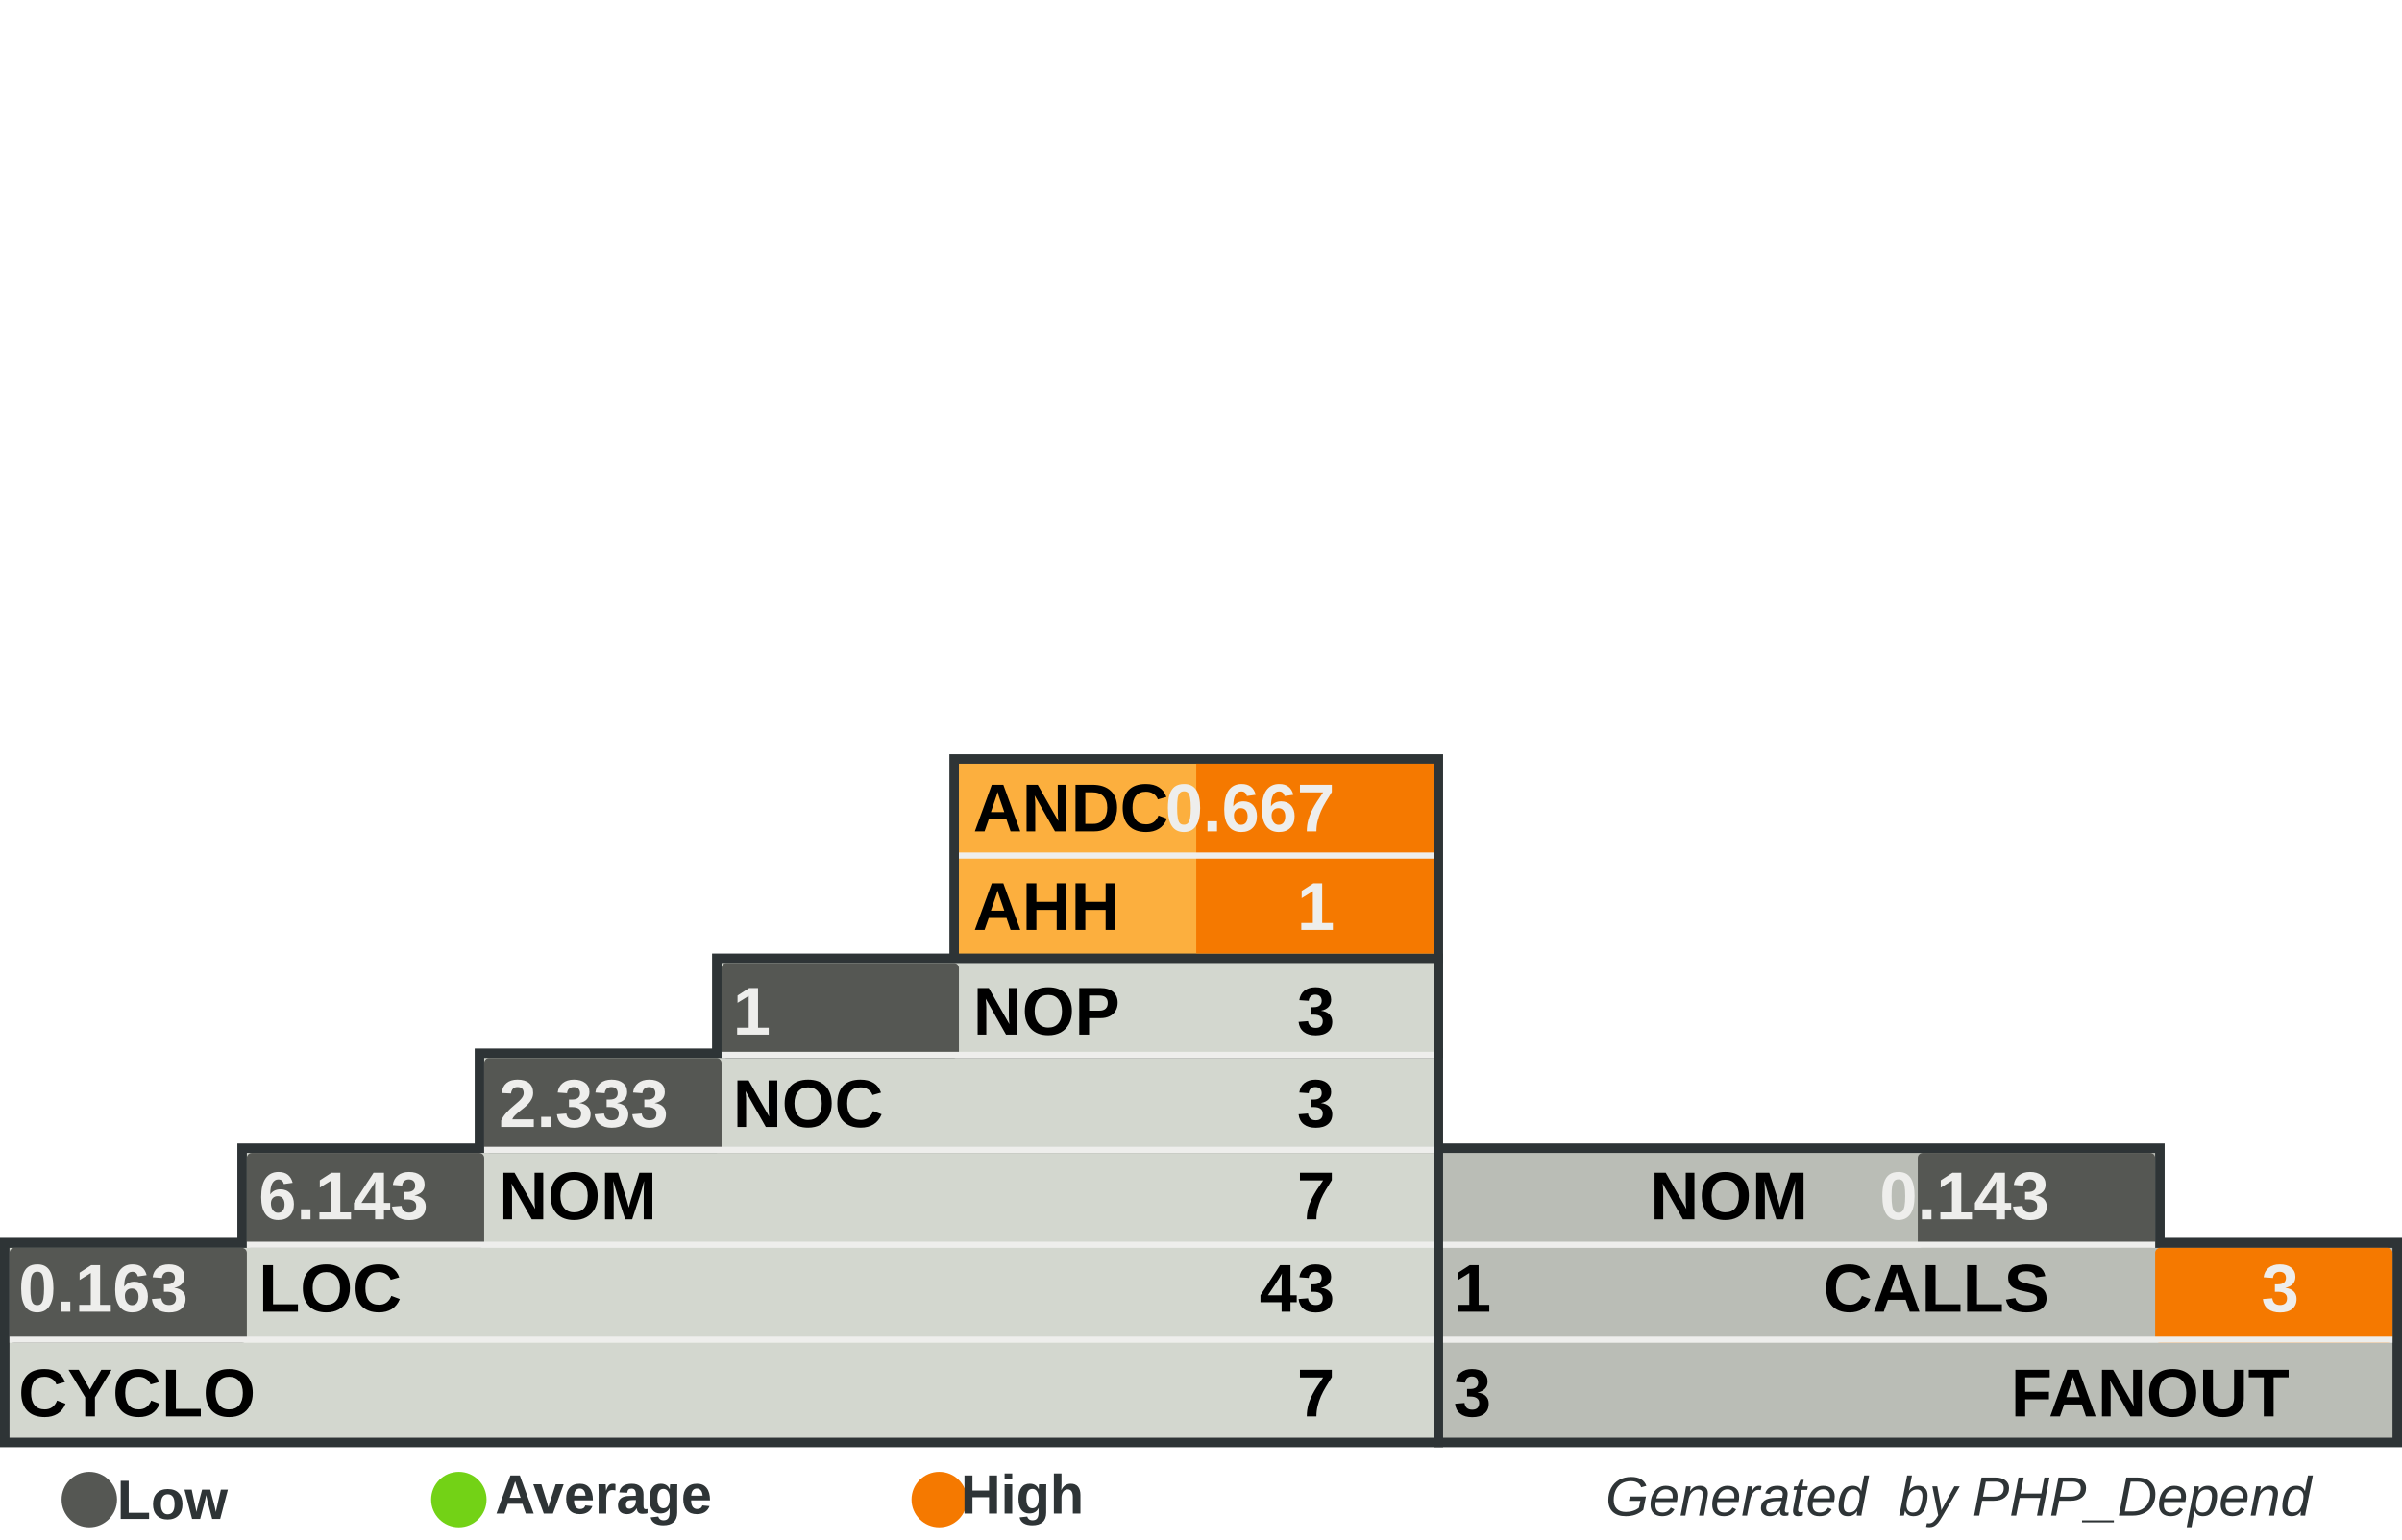
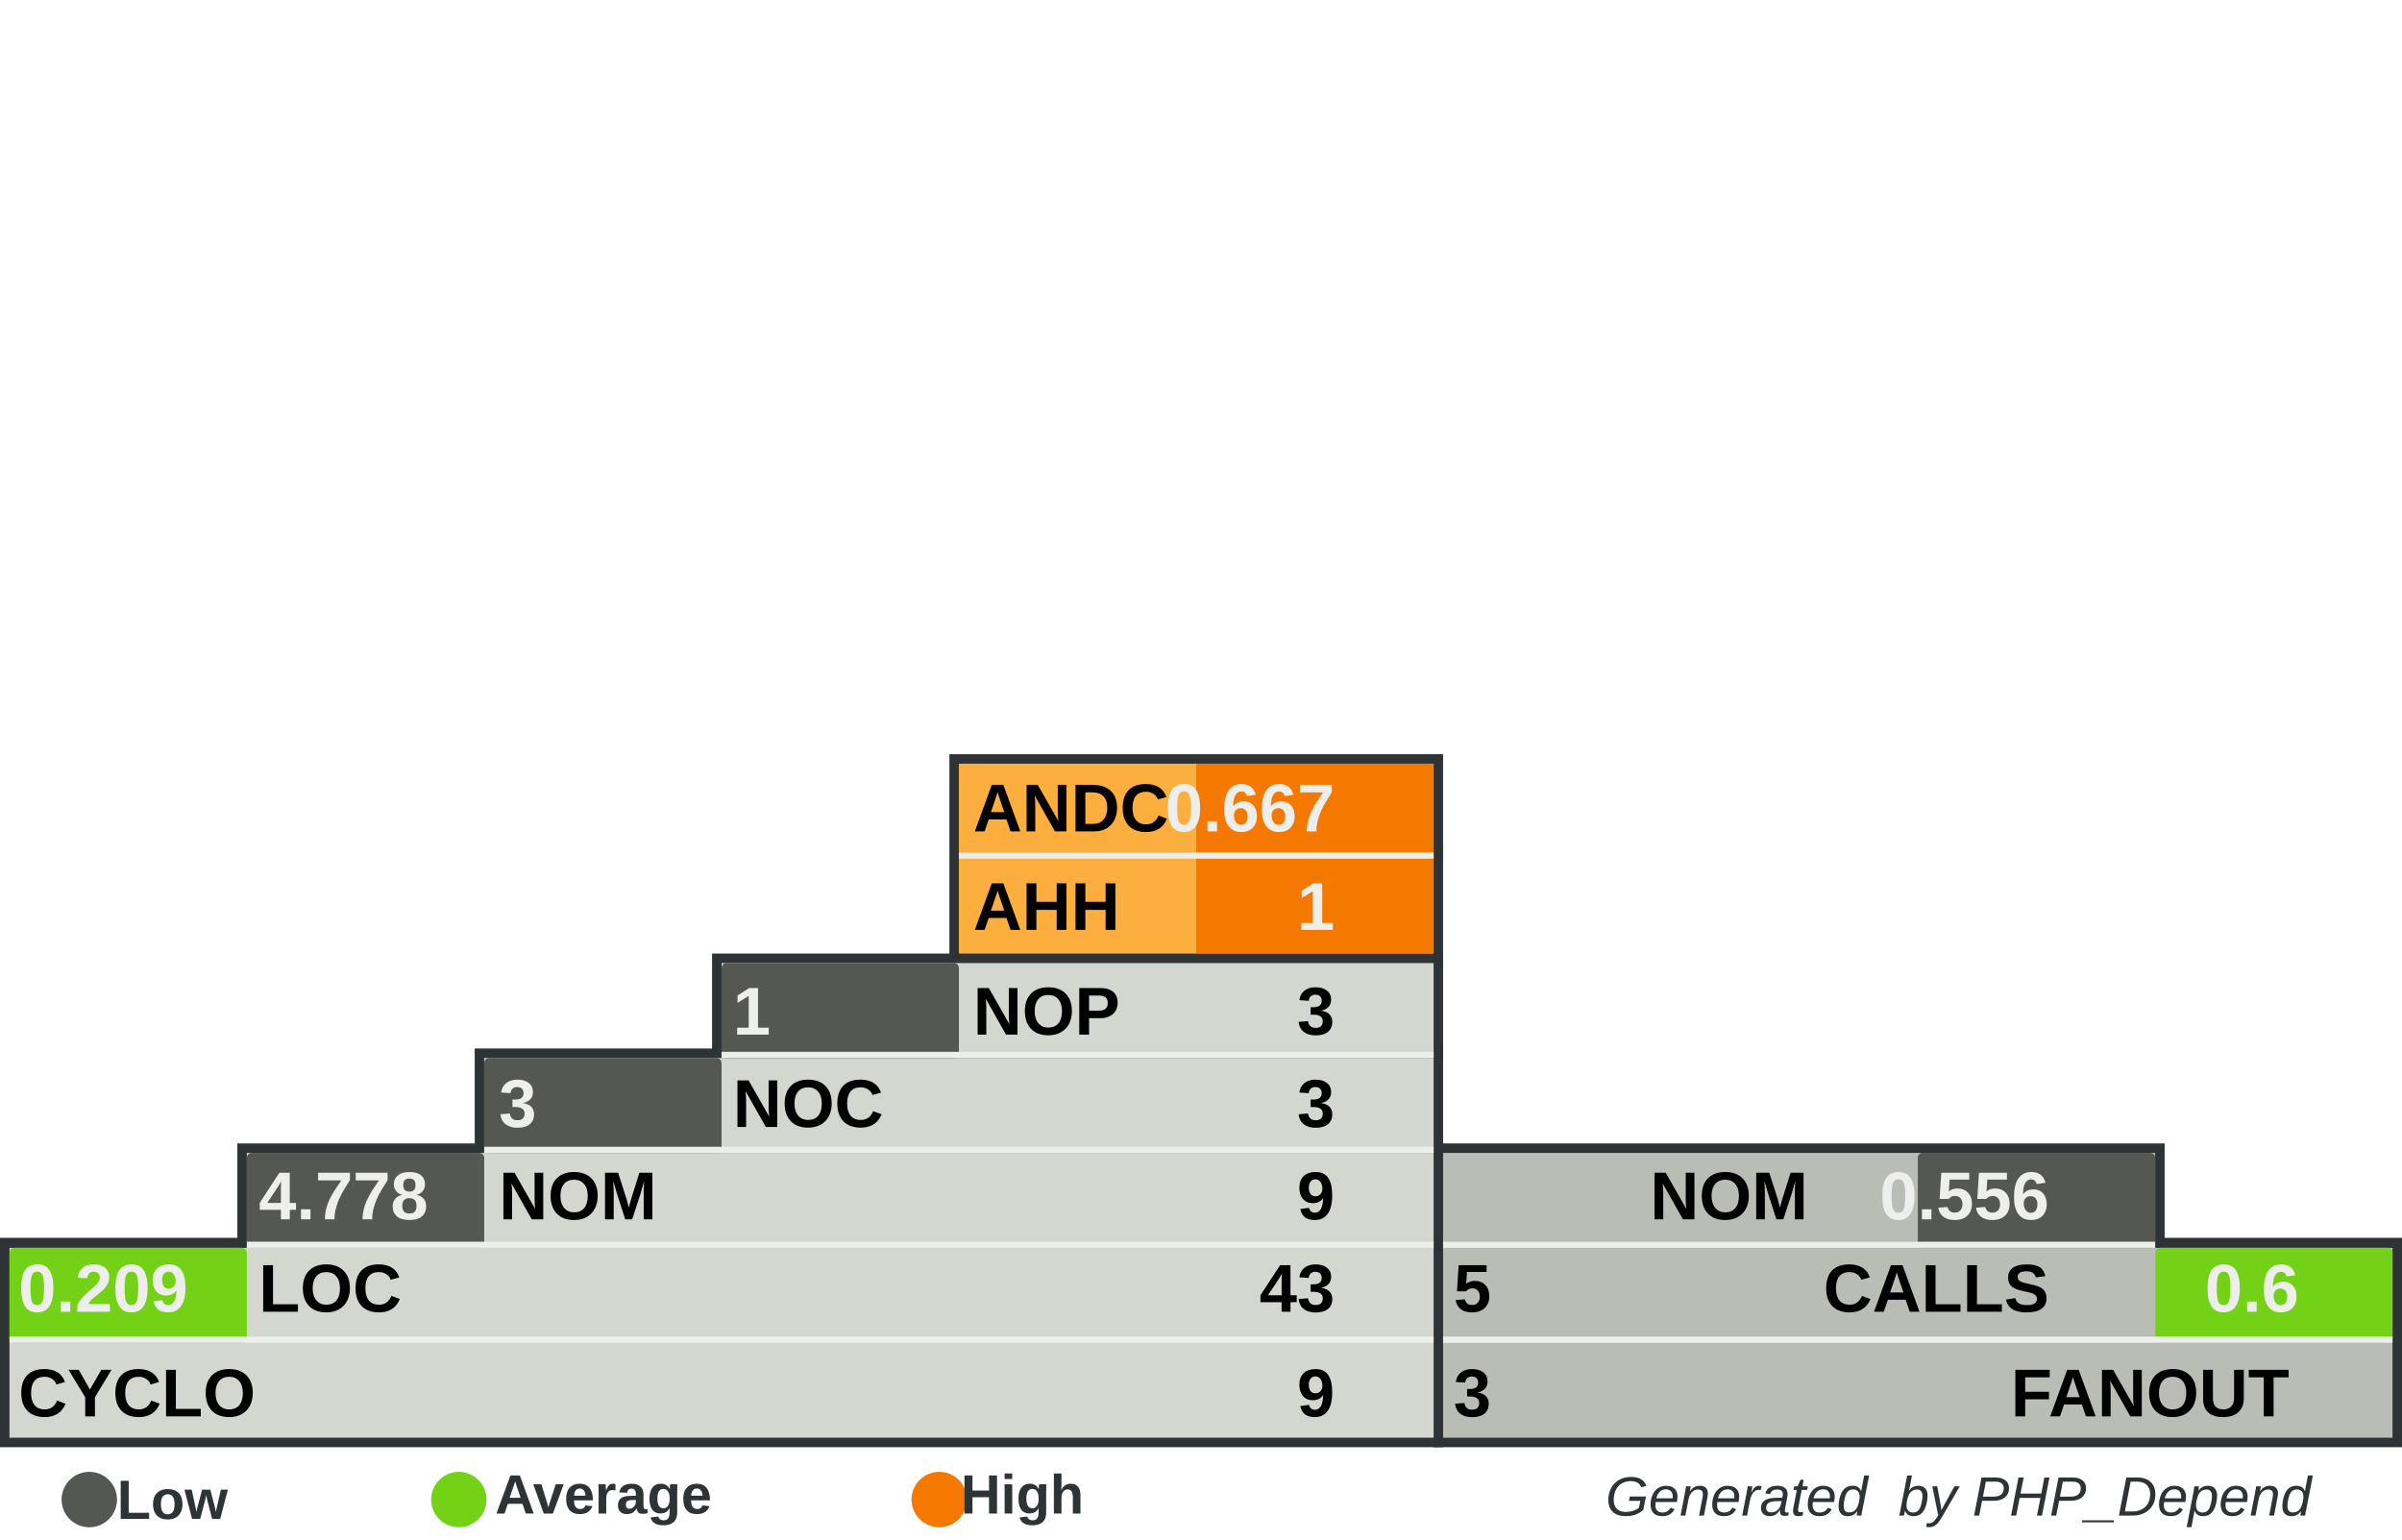
<svg xmlns="http://www.w3.org/2000/svg" width="390" height="250" id="svg5110" version="1.0">
  <defs id="defs5112">
    </defs>
  <g id="layer1">
    <rect style="fill:#555753" width="0" height="0" x="0" y="0" rx="0" ry="0" id="rect8982" xml:id="threshold.low" />
    <rect style="fill:#73d216" width="0" height="0" x="0" y="0" rx="0" ry="0" id="rect8983" xml:id="threshold.average" />
    <rect style="fill:#f57900" width="0" height="0" x="0" y="0" rx="0" ry="0" id="rect2834" xml:id="threshold.high" />
    <rect style="opacity:1;fill:#2e3436;fill-opacity:1;stroke:none;stroke-width:1;stroke-miterlimit:4;stroke-dasharray:none;stroke-opacity:1" id="rect4954" width="118.696" height="16.957" x="232.767" y="185.672" rx="2.978" ry="0" />
    <rect style="opacity:1;fill:#2e3436;fill-opacity:1;stroke:none;stroke-width:1;stroke-miterlimit:4;stroke-dasharray:none;stroke-opacity:1" id="rect4956" width="157.233" height="34" x="232.767" y="201" rx="3.945" ry="0" />
    <rect style="opacity:1;fill:#2e3436;fill-opacity:1;stroke:none;stroke-width:1;stroke-miterlimit:4;stroke-dasharray:none;stroke-opacity:1" id="rect4958" width="80.158" height="33.913" x="154.15" y="122.47" rx="2.011" ry="0" />
    <rect style="opacity:1;fill:#2e3436;fill-opacity:1;stroke:none;stroke-width:1;stroke-miterlimit:4;stroke-dasharray:none;stroke-opacity:1" id="rect4960" width="234.308" height="34" x="0" y="201" rx="5.879" ry="0" />
    <rect style="opacity:1;fill:#2e3436;fill-opacity:1;stroke:none;stroke-width:1;stroke-miterlimit:4;stroke-dasharray:none;stroke-opacity:1" id="rect4962" width="195.771" height="16.957" x="38.538" y="185.672" rx="4.912" ry="0" />
    <rect style="opacity:1;fill:#2e3436;fill-opacity:1;stroke:none;stroke-width:1;stroke-miterlimit:4;stroke-dasharray:none;stroke-opacity:1" id="rect4964" width="157.233" height="16.957" x="77.075" y="170.257" rx="3.945" ry="0" />
    <rect style="opacity:1;fill:#2e3436;fill-opacity:1;stroke:none;stroke-width:1;stroke-miterlimit:4;stroke-dasharray:none;stroke-opacity:1" id="rect4966" width="118.696" height="16.957" x="115.613" y="154.842" rx="2.978" ry="0" />
    <rect style="opacity:1;fill:#d3d7cf;fill-opacity:1;stroke:none;stroke-width:1;stroke-miterlimit:4;stroke-dasharray:none;stroke-opacity:1" id="rect4968" width="231.225" height="30.83" x="1.542" y="202.628" rx="5.801" ry="0" />
    <rect style="opacity:1;fill:#d3d7cf;fill-opacity:1;stroke:none;stroke-width:1;stroke-miterlimit:4;stroke-dasharray:none;stroke-opacity:1" id="rect4970" width="192.688" height="15.415" x="40.079" y="187.214" rx="4.834" ry="0" />
    <rect style="opacity:1;fill:#d3d7cf;fill-opacity:1;stroke:none;stroke-width:1;stroke-miterlimit:4;stroke-dasharray:none;stroke-opacity:1" id="rect4972" width="154.15" height="15.415" x="78.617" y="171.798" rx="3.868" ry="0" />
    <rect style="opacity:1;fill:#d3d7cf;fill-opacity:1;stroke:none;stroke-width:1;stroke-miterlimit:4;stroke-dasharray:none;stroke-opacity:1" id="rect4974" width="115.613" height="15.415" x="117.154" y="156.383" rx="2.901" ry="0" />
    <rect style="opacity:1;fill:#fcaf3e;fill-opacity:1;stroke:none;stroke-width:1;stroke-miterlimit:4;stroke-dasharray:none;stroke-opacity:1" id="rect4976" width="77.075" height="30.83" x="155.692" y="124.012" rx="1.934" ry="0" />
    <rect style="opacity:1;fill:#babdb6;fill-opacity:1;stroke:none;stroke-width:1;stroke-miterlimit:4;stroke-dasharray:none;stroke-opacity:1" id="rect4978" width="154.15" height="30.83" x="234.308" y="202.628" rx="3.868" ry="0" />
    <rect style="opacity:1;fill:#babdb6;fill-opacity:1;stroke:none;stroke-width:1;stroke-miterlimit:4;stroke-dasharray:none;stroke-opacity:1" id="rect4980" width="115.613" height="15.415" x="234.308" y="187.213" rx="2.901" ry="0" />
    <rect style="opacity:1;fill:#f57900;fill-opacity:1;stroke:none;stroke-width:1;stroke-miterlimit:4;stroke-dasharray:none;stroke-opacity:1" id="rect4982" xml:id="rect.andc" width="38.538" height="15.43" x="194.229" y="124.012" rx="0.967" ry="0" />
    <rect style="opacity:1;fill:#f57900;fill-opacity:1;stroke:none;stroke-width:1;stroke-miterlimit:4;stroke-dasharray:none;stroke-opacity:1" id="rect2851" xml:id="rect.ahh" width="38.538" height="15.4" x="194.229" y="139.412" rx="0.967" ry="0" />
    <rect style="opacity:1;fill:#555753;fill-opacity:1;stroke:none;stroke-width:1;stroke-miterlimit:4;stroke-dasharray:none;stroke-opacity:1" id="rect4984" xml:id="rect.noc-nop" width="38.538" height="15.415" x="117.154" y="156.383" rx="0.806" />
    <rect style="opacity:1;fill:#555753;fill-opacity:1;stroke:none;stroke-width:1;stroke-miterlimit:4;stroke-dasharray:none;stroke-opacity:1" id="rect4986" xml:id="rect.nom-noc" width="38.538" height="15.415" x="78.617" y="171.798" rx="0.806" />
    <rect style="opacity:1;fill:#555753;fill-opacity:1;stroke:none;stroke-width:1;stroke-miterlimit:4;stroke-dasharray:none;stroke-opacity:1" id="rect4988" xml:id="rect.loc-nom" width="38.538" height="15.415" x="40.079" y="187.213" rx="0.806" />
-     <rect style="opacity:1;fill:#555753;fill-opacity:1;stroke:none;stroke-width:1;stroke-miterlimit:4;stroke-dasharray:none;stroke-opacity:1" id="rect4990" xml:id="rect.cyclo-loc" width="38.538" height="15.415" x="1.542" y="202.628" rx="0.806" />
+     <rect style="opacity:1;fill:#73d216;fill-opacity:1;stroke:none;stroke-width:1;stroke-miterlimit:4;stroke-dasharray:none;stroke-opacity:1" id="rect4990" xml:id="rect.cyclo-loc" width="38.538" height="15.415" x="1.542" y="202.628" rx="0.806" />
    <rect style="opacity:1;fill:#555753;fill-opacity:1;stroke:none;stroke-width:1;stroke-miterlimit:4;stroke-dasharray:none;stroke-opacity:1" id="rect4992" xml:id="rect.calls-nom" width="38.538" height="15.415" x="311.383" y="187.213" rx="0.806" />
-     <rect style="opacity:1;fill:#f57900;fill-opacity:1;stroke:none;stroke-width:1;stroke-miterlimit:4;stroke-dasharray:none;stroke-opacity:1" id="rect4994" xml:id="rect.fanout-calls" width="38.538" height="15.415" x="349.921" y="202.628" rx="0.806" />
+     <rect style="opacity:1;fill:#73d216;fill-opacity:1;stroke:none;stroke-width:1;stroke-miterlimit:4;stroke-dasharray:none;stroke-opacity:1" id="rect4994" xml:id="rect.fanout-calls" width="38.538" height="15.415" x="349.921" y="202.628" rx="0.806" />
    <rect style="opacity:1;fill:#eeeeec;fill-opacity:1;stroke:none;stroke-width:1;stroke-miterlimit:4;stroke-dasharray:none;stroke-opacity:1" id="rect4996" width="231.225" height="1" x="1.542" y="217.043" rx="5.801" ry="0" />
    <rect style="opacity:1;fill:#eeeeec;fill-opacity:1;stroke:none;stroke-width:1;stroke-miterlimit:4;stroke-dasharray:none;stroke-opacity:1" id="rect4998" width="192.688" height="1" x="40.079" y="201.628" rx="4.834" ry="0" />
    <rect style="opacity:1;fill:#eeeeec;fill-opacity:1;stroke:none;stroke-width:1;stroke-miterlimit:4;stroke-dasharray:none;stroke-opacity:1" id="rect5000" width="154.15" height="1" x="78.617" y="186.213" rx="3.868" ry="0" />
    <rect style="opacity:1;fill:#eeeeec;fill-opacity:1;stroke:none;stroke-width:1;stroke-miterlimit:4;stroke-dasharray:none;stroke-opacity:1" id="rect5002" width="115.613" height="1" x="117.154" y="170.798" rx="2.901" ry="0" />
    <rect style="opacity:1;fill:#eeeeec;fill-opacity:1;stroke:none;stroke-width:1;stroke-miterlimit:4;stroke-dasharray:none;stroke-opacity:1" id="rect5004" width="115.613" height="1" x="234.308" y="201.628" rx="2.901" ry="0" />
    <rect style="opacity:1;fill:#eeeeec;fill-opacity:1;stroke:none;stroke-width:1;stroke-miterlimit:4;stroke-dasharray:none;stroke-opacity:1" id="rect5006" width="154.15" height="1" x="234.308" y="217.043" rx="3.868" ry="0" />
    <rect style="opacity:1;fill:#eeeeec;fill-opacity:1;stroke:none;stroke-width:1;stroke-miterlimit:4;stroke-dasharray:none;stroke-opacity:1" id="rect5008" width="77.075" height="1" x="155.692" y="138.427" rx="1.934" ry="0" />
    <text xml:space="preserve" style="font-size:11px;font-style:normal;font-variant:normal;font-weight:bold;font-stretch:normal;fill:#000000;fill-opacity:1;stroke:none;stroke-width:1px;stroke-linecap:butt;stroke-linejoin:miter;stroke-opacity:1;font-family:Arial" x="158" y="135" title="Average Number of Derived Classes" id="text5010">
      <tspan title="Average Number of Derived Classes" id="tspan5012" x="158" y="135">ANDC</tspan>
    </text>
    <text xml:space="preserve" style="font-size:11px;font-style:normal;font-variant:normal;font-weight:bold;font-stretch:normal;fill:#000000;fill-opacity:1;stroke:none;stroke-width:1px;stroke-linecap:butt;stroke-linejoin:miter;stroke-opacity:1;font-family:Arial" x="158" y="151" title="Average Hierarchy Height" id="text5014">
      <tspan title="Average Hierarchy Height" id="tspan5016" x="158" y="151">AHH</tspan>
    </text>
    <text xml:space="preserve" style="font-size:11px;font-style:normal;font-variant:normal;font-weight:bold;font-stretch:normal;fill:#000000;fill-opacity:1;stroke:none;stroke-width:1px;stroke-linecap:butt;stroke-linejoin:miter;stroke-opacity:1;font-family:Arial" x="158" y="168" title="Number Of Packages" id="text5018">
      <tspan title="Number Of Packages" id="tspan5020" x="158" y="168">NOP</tspan>
    </text>
    <text xml:space="preserve" style="font-size:11px;font-style:normal;font-variant:normal;font-weight:bold;font-stretch:normal;fill:#000000;fill-opacity:1;stroke:none;stroke-width:1px;stroke-linecap:butt;stroke-linejoin:miter;stroke-opacity:1;font-family:Arial" x="119" y="183" id="text5022" title="Number Of Classes" transform="scale(0.9999985,1.000001)">
      <tspan title="Number Of Classes" id="tspan5024" x="119" y="183">NOC</tspan>
    </text>
    <text xml:space="preserve" style="font-size:11px;font-style:normal;font-variant:normal;font-weight:bold;font-stretch:normal;fill:#000000;fill-opacity:1;stroke:none;stroke-width:1px;stroke-linecap:butt;stroke-linejoin:miter;stroke-opacity:1;font-family:Arial" x="81" y="198" id="text5026" title="Number Of Methods (Methods+Functions)" transform="scale(0.9999985,1.000001)">
      <tspan title="Number Of Methods (Methods+Functions)" id="tspan5028" x="81" y="198">NOM</tspan>
    </text>
    <text xml:space="preserve" style="font-size:11px;font-style:normal;font-variant:normal;font-weight:bold;font-stretch:normal;fill:#000000;fill-opacity:1;stroke:none;stroke-width:1px;stroke-linecap:butt;stroke-linejoin:miter;stroke-opacity:1;font-family:Arial" x="42" y="213" id="text5030" title="Lines Of Code (Non Comment and Non Whitespace Lines)" transform="scale(0.9999985,1.000001)">
      <tspan title="Lines Of Code (Non Comment and Non Whitespace Lines)" id="tspan5032" x="42" y="213">LOC</tspan>
    </text>
    <text xml:space="preserve" style="font-size:11px;font-style:normal;font-variant:normal;font-weight:bold;font-stretch:normal;fill:#000000;fill-opacity:1;stroke:none;stroke-width:1px;stroke-linecap:butt;stroke-linejoin:miter;stroke-opacity:1;font-family:Arial" x="3" y="230" id="text5034" title="Cyclomatic Complexity" transform="scale(0.9999985,1.000001)">
      <tspan title="Cyclomatic Complexity" id="tspan5036" x="3" y="230">CYCLO</tspan>
    </text>
    <text xml:space="preserve" style="font-size:11px;font-style:normal;font-variant:normal;font-weight:bold;font-stretch:normal;text-align:end;text-anchor:end;fill:#000000;fill-opacity:1;stroke:none;stroke-width:1px;stroke-linecap:butt;stroke-linejoin:miter;stroke-opacity:1;font-family:Arial" x="308.858" y="198" id="text5038" title="Number Of Methods (Methods+Functions)" transform="scale(0.9999985,1.000001)">
      <tspan title="Number Of Methods (Methods+Functions)" id="tspan5040" x="308.858" y="198">NOM</tspan>
    </text>
    <text xml:space="preserve" style="font-size:11px;font-style:normal;font-variant:normal;font-weight:bold;font-stretch:normal;text-anchor:end;fill:#000000;fill-opacity:1;stroke:none;stroke-width:1px;stroke-linecap:butt;stroke-linejoin:miter;stroke-opacity:1;font-family:Arial" x="348" y="213" id="text5042" title="Number of Operation Calls" transform="scale(0.9999985,1.000001)">
      <tspan title="Number of Operation Calls" id="tspan5044" x="348" y="213">CALLS</tspan>
    </text>
    <text xml:space="preserve" style="font-size:11px;font-style:normal;font-variant:normal;font-weight:bold;font-stretch:normal;text-anchor:end;fill:#000000;fill-opacity:1;stroke:none;stroke-width:1px;stroke-linecap:butt;stroke-linejoin:miter;stroke-opacity:1;font-family:Arial" x="387" y="230" id="text5046" title="Number of Called Classes" transform="scale(0.9999985,1.000001)">
      <tspan title="Number of Called Classes" id="tspan5048" x="387" y="230">FANOUT</tspan>
    </text>
    <text xml:space="preserve" style="font-size:11px;font-style:normal;font-variant:normal;font-weight:bold;font-stretch:normal;fill:#000000;fill-opacity:1;stroke:none;stroke-width:1px;stroke-linecap:butt;stroke-linejoin:miter;stroke-opacity:1;font-family:Arial" title="Number of Called Classes" x="236" y="230" id="text5050" transform="scale(0.9999985,1.000001)">
      <tspan title="Number of Called Classes" id="tspan5052" xml:id="pdepend.fanout" x="236" y="230">3</tspan>
    </text>
    <text xml:space="preserve" style="font-size:11px;font-style:normal;font-variant:normal;font-weight:bold;font-stretch:normal;fill:#000000;fill-opacity:1;stroke:none;stroke-width:1px;stroke-linecap:butt;stroke-linejoin:miter;stroke-opacity:1;font-family:Arial" title="Number of Operation Calls" x="236" y="213" id="text5054" transform="scale(0.9999985,1.000001)">
-       <tspan title="Number of Operation Calls" id="tspan5056" xml:id="pdepend.calls" x="236" y="213">1</tspan>
+       <tspan title="Number of Operation Calls" id="tspan5056" xml:id="pdepend.calls" x="236" y="213">5</tspan>
    </text>
    <text xml:space="preserve" style="font-size:11px;font-style:normal;font-variant:normal;font-weight:bold;font-stretch:normal;text-anchor:end;fill:#000000;fill-opacity:1;stroke:none;stroke-width:1px;stroke-linecap:butt;stroke-linejoin:miter;stroke-opacity:1;font-family:Arial" title="Cyclomatic Complexity" x="232" y="230" id="text5058" transform="scale(0.9999985,1.000001)">
-       <tspan title="Cyclomatic Complexity" id="tspan5060" xml:id="pdepend.cyclo" x="232" y="230">7</tspan>
+       <tspan title="Cyclomatic Complexity" id="tspan5060" xml:id="pdepend.cyclo" x="232" y="230">9</tspan>
    </text>
    <text xml:space="preserve" style="font-size:11px;font-style:normal;font-variant:normal;font-weight:bold;font-stretch:normal;text-anchor:end;fill:#000000;fill-opacity:1;stroke:none;stroke-width:1px;stroke-linecap:butt;stroke-linejoin:miter;stroke-opacity:1;font-family:Arial" title="Lines Of Code (Non Comment and Non Whitespace Lines)" x="232" y="213" id="text5062" transform="scale(0.9999985,1.000001)">
      <tspan xml:id="pdepend.loc" title="Lines Of Code (Non Comment and Non Whitespace Lines)" id="tspan5064" x="232" y="213">43</tspan>
    </text>
    <text xml:space="preserve" style="font-size:11px;font-style:normal;font-variant:normal;font-weight:bold;font-stretch:normal;text-anchor:end;fill:#000000;fill-opacity:1;stroke:none;stroke-width:1px;stroke-linecap:butt;stroke-linejoin:miter;stroke-opacity:1;font-family:Arial" title="Number Of Methods (Methods+Functions)" x="232" y="198" id="text5066" transform="scale(0.9999985,1.000001)">
-       <tspan title="Number Of Methods (Methods+Functions)" id="tspan5068" xml:id="pdepend.nom" x="232" y="198">7</tspan>
+       <tspan title="Number Of Methods (Methods+Functions)" id="tspan5068" xml:id="pdepend.nom" x="232" y="198">9</tspan>
    </text>
    <text xml:space="preserve" style="font-size:11px;font-style:normal;font-variant:normal;font-weight:bold;font-stretch:normal;text-anchor:end;fill:#000000;fill-opacity:1;stroke:none;stroke-width:1px;stroke-linecap:butt;stroke-linejoin:miter;stroke-opacity:1;font-family:Arial" title="Number Of Packages" x="232" y="168" id="text5070" transform="scale(0.9999985,1.000001)">
      <tspan title="Number Of Packages" id="tspan5072" xml:id="pdepend.nop" x="232" y="168">3</tspan>
    </text>
    <text xml:space="preserve" style="font-size:11px;font-style:normal;font-variant:normal;font-weight:bold;font-stretch:normal;text-anchor:end;fill:#000000;fill-opacity:1;stroke:none;stroke-width:1px;stroke-linecap:butt;stroke-linejoin:miter;stroke-opacity:1;font-family:Arial" title="Number Of Classes" x="232" y="183" id="text5074" transform="scale(0.9999985,1.000001)">
      <tspan title="Number Of Classes" id="tspan5076" xml:id="pdepend.noc" x="232" y="183">3</tspan>
    </text>
    <text xml:space="preserve" style="font-size:11px;font-style:normal;font-variant:normal;font-weight:bold;font-stretch:normal;text-anchor:end;fill:#eeeeec;fill-opacity:1;stroke:none;stroke-width:1px;stroke-linecap:butt;stroke-linejoin:miter;stroke-opacity:1;font-family:Arial" title="Average Number of Derived Classes" x="232" y="135" id="text5078" transform="scale(0.9999985,1.000001)">
      <tspan title="Average Number of Derived Classes" id="tspan5080" xml:id="pdepend.andc" x="232" y="135">0.667</tspan>
    </text>
    <text xml:space="preserve" style="font-size:11px;font-style:normal;font-variant:normal;font-weight:bold;font-stretch:normal;text-anchor:end;fill:#eeeeec;fill-opacity:1;stroke:none;stroke-width:1px;stroke-linecap:butt;stroke-linejoin:miter;stroke-opacity:1;font-family:Arial" title="Average Hierarchy Height" x="232" y="151" id="text5082" transform="scale(0.9999985,1.000001)">
      <tspan title="Average Hierarchy Height" id="tspan5084" xml:id="pdepend.ahh" x="232" y="151">1</tspan>
    </text>
    <text xml:space="preserve" style="font-size:11px;font-style:normal;font-variant:normal;font-weight:bold;font-stretch:normal;fill:#eeeeec;fill-opacity:1;stroke:none;stroke-width:1px;stroke-linecap:butt;stroke-linejoin:miter;stroke-opacity:1;font-family:Arial" title="Ratio: Number of Classes / Number of Packages" x="119" y="168" id="text5086" transform="scale(0.9999985,1.000001)">
      <tspan title="Ratio: Number of Classes / Number of Packages" id="tspan5088" xml:id="pdepend.noc-nop" x="119" y="168">1</tspan>
    </text>
    <text xml:space="preserve" style="font-size:11px;font-style:normal;font-variant:normal;font-weight:bold;font-stretch:normal;fill:#eeeeec;fill-opacity:1;stroke:none;stroke-width:1px;stroke-linecap:butt;stroke-linejoin:miter;stroke-opacity:1;font-family:Arial" title="Ratio: Number of Methods / Number of Classes" x="81" y="183" id="text5090" transform="scale(0.9999985,1.000001)">
-       <tspan title="Ratio: Number of Methods / Number of Classes" id="tspan5092" xml:id="pdepend.nom-noc" x="81" y="183">2.333</tspan>
+       <tspan title="Ratio: Number of Methods / Number of Classes" id="tspan5092" xml:id="pdepend.nom-noc" x="81" y="183">3</tspan>
    </text>
    <text xml:space="preserve" style="font-size:11px;font-style:normal;font-variant:normal;font-weight:bold;font-stretch:normal;fill:#eeeeec;fill-opacity:1;stroke:none;stroke-width:1px;stroke-linecap:butt;stroke-linejoin:miter;stroke-opacity:1;font-family:Arial" title="Ratio: Lines of Code / Number of Methods" x="42" y="198" id="text5094" transform="scale(0.9999985,1.000001)">
-       <tspan title="Ratio: Lines of Code / Number of Methods" id="tspan5096" xml:id="pdepend.loc-nom" x="42" y="198">6.143</tspan>
+       <tspan title="Ratio: Lines of Code / Number of Methods" id="tspan5096" xml:id="pdepend.loc-nom" x="42" y="198">4.778</tspan>
    </text>
    <text xml:space="preserve" style="font-size:11px;font-style:normal;font-variant:normal;font-weight:bold;font-stretch:normal;fill:#eeeeec;fill-opacity:1;stroke:none;stroke-width:1px;stroke-linecap:butt;stroke-linejoin:miter;stroke-opacity:1;font-family:Arial" title="Ratio: Cyclomatic Complexity / Lines of Code" x="3" y="213" id="text5098" transform="scale(0.9999985,1.000001)">
-       <tspan title="Ratio: Cyclomatic Complexity / Lines of Code" id="tspan5100" xml:id="pdepend.cyclo-loc" x="3" y="213">0.163</tspan>
+       <tspan title="Ratio: Cyclomatic Complexity / Lines of Code" id="tspan5100" xml:id="pdepend.cyclo-loc" x="3" y="213">0.209</tspan>
    </text>
    <text xml:space="preserve" style="font-size:11px;font-style:normal;font-variant:normal;font-weight:bold;font-stretch:normal;text-anchor:end;fill:#eeeeec;fill-opacity:1;stroke:none;stroke-width:1px;stroke-linecap:butt;stroke-linejoin:miter;stroke-opacity:1;font-family:Arial" title="Ratio: Number of Called Classes(FANOUT) / Number of Operation Calls" x="388.563" y="213" id="text5102" transform="scale(0.9999985,1.000001)">
-       <tspan title="Ratio: Number of Called Classes(FANOUT) / Number of Operation Calls" id="tspan5104" xml:id="pdepend.fanout-calls" x="388.563" y="213">3</tspan>
+       <tspan title="Ratio: Number of Called Classes(FANOUT) / Number of Operation Calls" id="tspan5104" xml:id="pdepend.fanout-calls" x="388.563" y="213">0.6</tspan>
    </text>
    <text xml:space="preserve" style="font-size:11px;font-style:normal;font-variant:normal;font-weight:bold;font-stretch:normal;text-anchor:end;fill:#eeeeec;fill-opacity:1;stroke:none;stroke-width:1px;stroke-linecap:butt;stroke-linejoin:miter;stroke-opacity:1;font-family:Arial" title="Ratio: Number of Operation Calls / Number of Methods (Methods+Functions)" x="348" y="198" id="text5106" transform="scale(0.9999985,1.000001)">
-       <tspan title="Ratio: Number of Operation Calls / Number of Methods (Methods+Functions)" id="tspan5108" xml:id="pdepend.calls-nom" x="348" y="198">0.143</tspan>
+       <tspan title="Ratio: Number of Operation Calls / Number of Methods (Methods+Functions)" id="tspan5108" xml:id="pdepend.calls-nom" x="348" y="198">0.556</tspan>
    </text>
    <text xml:space="preserve" style="font-size:8px;font-style:normal;font-variant:normal;font-weight:bold;font-stretch:normal;text-align:end;text-anchor:end;fill:#2e3436;fill-opacity:1;stroke:none;stroke-width:1px;stroke-linecap:butt;stroke-linejoin:miter;stroke-opacity:1;font-family:Arial" x="386.395" y="246.106" id="text2692">
      <tspan id="tspan2694" x="386.395" y="246.106" style="font-size:9px;font-style:italic;font-variant:normal;font-weight:normal;font-stretch:normal;text-align:end;text-anchor:end;fill:#2e3436;font-family:Arial;">Generated  by PHP_Depend</tspan>
    </text>
    <path style="opacity:1;fill:#555753;fill-opacity:1;stroke:none;stroke-width:1;stroke-miterlimit:4;stroke-dasharray:none;stroke-opacity:1" id="path3780" d="M 65.333,285.667 A 12,10.333 0 1 1 41.333,285.667 A 12,10.333 0 1 1 65.333,285.667 z" transform="matrix(0.375,0,0,0.4354839,-5.5,119.0968)" />
    <text xml:space="preserve" style="font-size:8px;font-style:normal;font-weight:bold;text-align:center;text-anchor:middle;fill:#2e3436;fill-opacity:1;stroke:none;stroke-width:1px;stroke-linecap:butt;stroke-linejoin:miter;stroke-opacity:1;font-family:URW Chancery L;" x="32.387" y="246.642" id="text3782">
      <tspan id="tspan3784" x="32.387" y="246.642" style="font-size:9px;font-style:normal;font-variant:normal;font-weight:bold;font-stretch:normal;fill:#2e3436;font-family:Arial;">Low</tspan>
    </text>
    <path style="opacity:1;fill:#73d216;fill-opacity:1;stroke:none;stroke-width:1;stroke-miterlimit:4;stroke-dasharray:none;stroke-opacity:1" id="path3786" d="M 65.333,285.667 A 12,10.333 0 1 1 41.333,285.667 A 12,10.333 0 1 1 65.333,285.667 z" transform="matrix(0.375,0,0,0.4354839,54.5,119.0968)" />
    <text xml:space="preserve" style="font-size:8px;font-style:normal;font-weight:bold;text-align:center;text-anchor:middle;fill:#2e3436;fill-opacity:1;stroke:none;stroke-width:1px;stroke-linecap:butt;stroke-linejoin:miter;stroke-opacity:1;font-family:URW Chancery L;" x="102.387" y="245.774" id="text3788">
      <tspan id="tspan3790" x="102.387" y="245.774" style="font-size:9px;font-style:normal;font-variant:normal;font-weight:bold;font-stretch:normal;fill:#2e3436;font-family:Arial;">Average</tspan>
    </text>
    <path style="opacity:1;fill:#f57900;fill-opacity:1;stroke:none;stroke-width:1;stroke-miterlimit:4;stroke-dasharray:none;stroke-opacity:1" id="path3792" d="M 65.333,285.667 A 12,10.333 0 1 1 41.333,285.667 A 12,10.333 0 1 1 65.333,285.667 z" transform="matrix(0.375,0,0,0.4354839,132.5,119.0968)" />
    <text xml:space="preserve" style="font-size:8px;font-style:normal;font-weight:bold;text-align:center;text-anchor:middle;fill:#2e3436;fill-opacity:1;stroke:none;stroke-width:1px;stroke-linecap:butt;stroke-linejoin:miter;stroke-opacity:1;font-family:URW Chancery L;" x="170.387" y="245.774" id="text3794">
      <tspan id="tspan3796" x="170.387" y="245.774" style="font-size:9px;font-style:normal;font-variant:normal;font-weight:bold;font-stretch:normal;fill:#2e3436;font-family:Arial;">High</tspan>
    </text>
  </g>
</svg>
